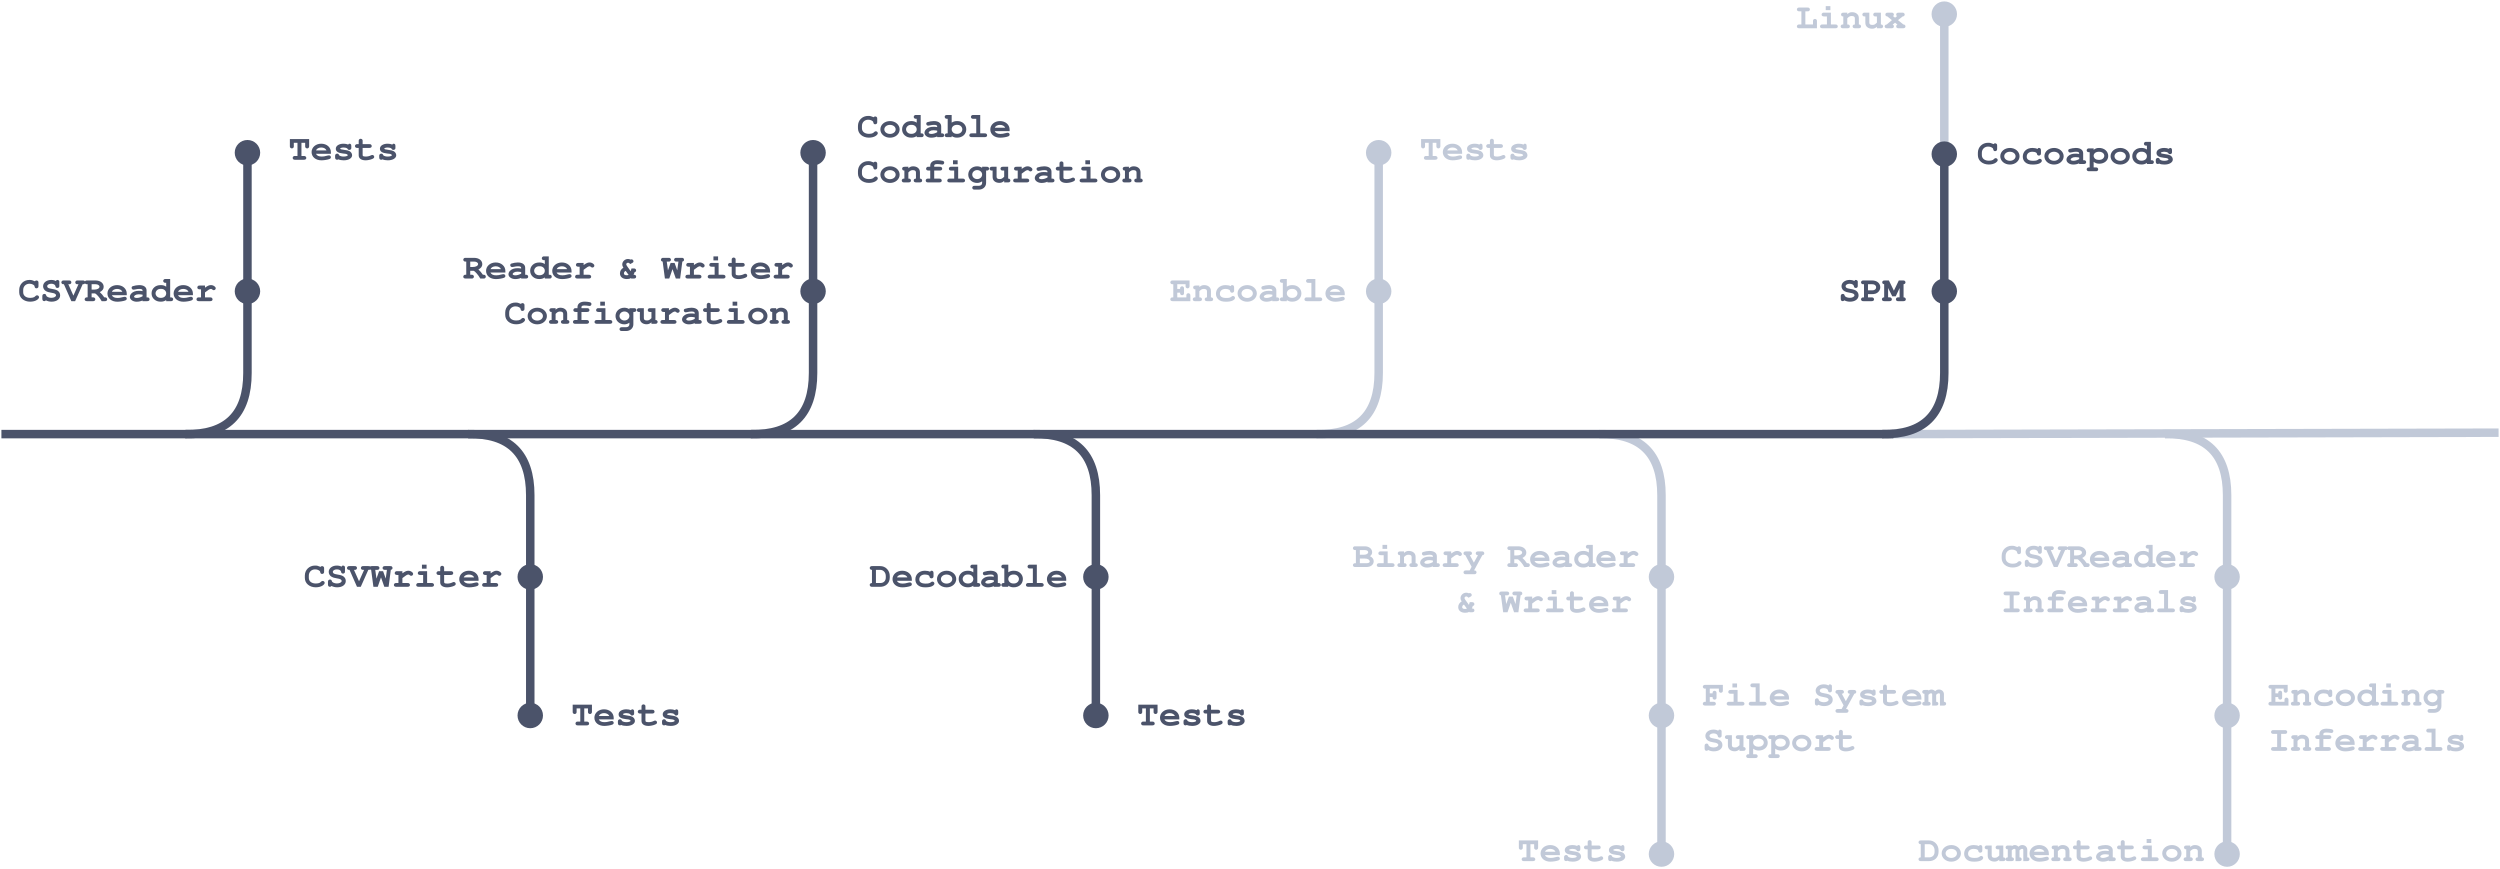
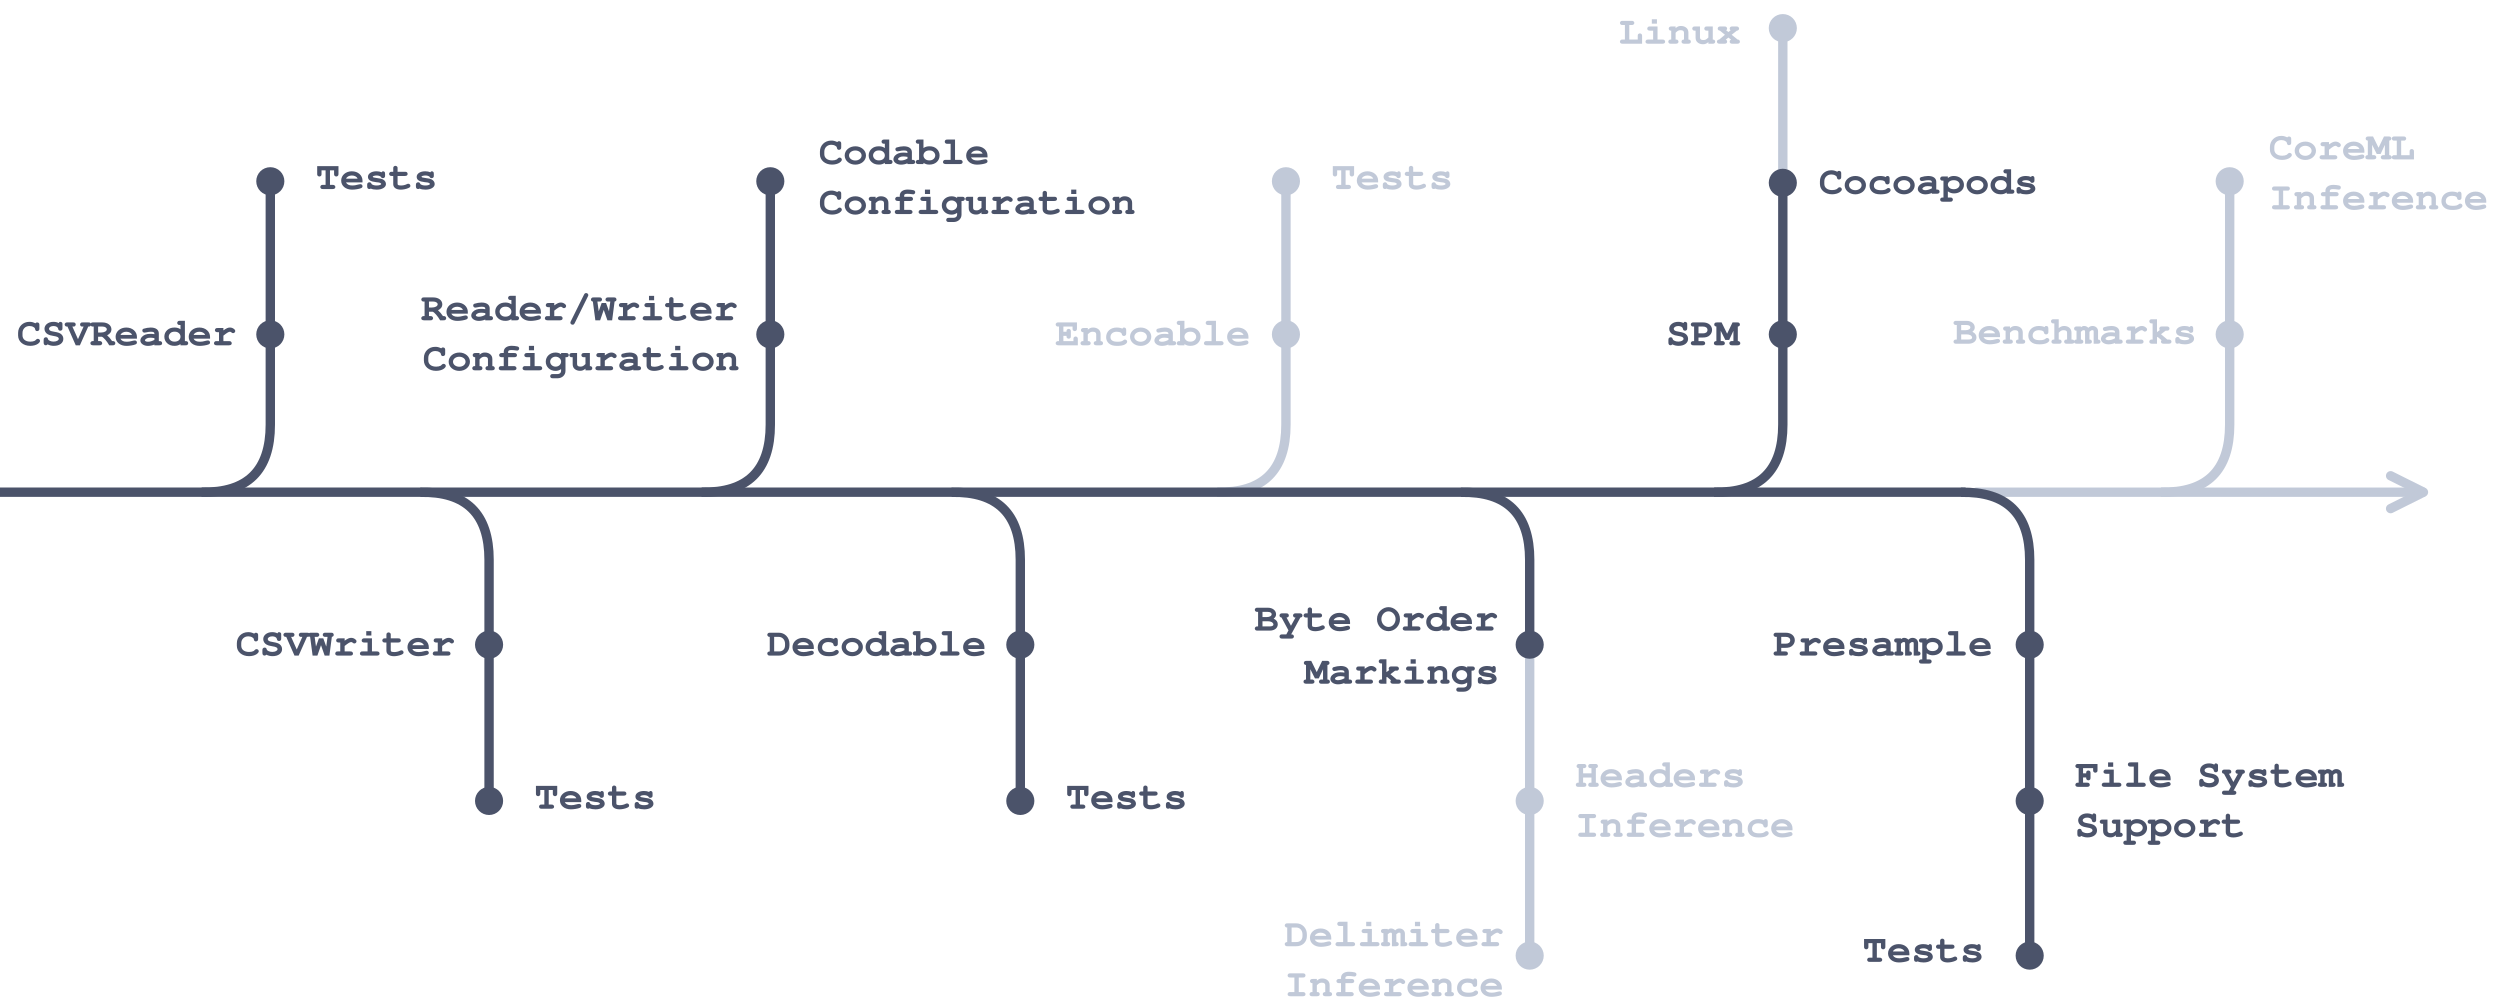
- <svg xmlns="http://www.w3.org/2000/svg" height="307" viewBox="0 0 884 307" width="884">
-   <g fill="none" fill-rule="evenodd" transform="translate(2 -4)">
-     <g transform="translate(4 47.5)">
+ <svg xmlns="http://www.w3.org/2000/svg" height="322" viewBox="0 0 800 322" width="800">
+   <g fill="none" fill-rule="evenodd">
+     <g stroke="#c1c9d8" stroke-linecap="round" stroke-width="3" transform="translate(632.5 151.5)">
+       <path d="m132.5 6.75 10 5" transform="matrix(1 0 0 -1 0 18)" />
+       <path d="m132.5.75 10 5" />
+       <path d="m0 6h143" />
+     </g>
+     <g transform="translate(5 47.5)">
      <path d="m59.5 109.991c14.667.293 22-6.909 22-21.605 0-14.696 0-40.583 0-77.66" stroke="#4b536a" stroke-width="3" />
      <g fill="#4b536a">
-         <text font-family="Courier-Bold, Courier" font-size="13" font-weight="bold" transform="translate(96)">
-           <tspan x="0" y="13">Tests</tspan>
-         </text>
-         <circle cx="81.5" cy="10.5" fill-rule="nonzero" r="4.5" />
-         <text font-family="Courier-Bold, Courier" font-size="13" font-weight="bold" transform="translate(0 50)">
-           <tspan x=".417" y="13">CSVReader</tspan>
-         </text>
-         <circle cx="81.5" cy="59.5" fill-rule="nonzero" r="4.5" />
+         <g transform="translate(77)">
+           <text font-family="Courier-Bold, Courier" font-size="13" font-weight="bold">
+             <tspan x="19" y="13">Tests</tspan>
+           </text>
+           <circle cx="4.5" cy="10.5" fill-rule="nonzero" r="4.5" />
+         </g>
+         <g transform="translate(.417 50)">
+           <text font-family="Courier-Bold, Courier" font-size="13" font-weight="bold">
+             <tspan x="0" y="13">CSVReader</tspan>
+           </text>
+           <circle cx="81.083" cy="9.5" fill-rule="nonzero" r="4.5" />
+         </g>
      </g>
    </g>
-     <g transform="matrix(1 0 0 -1 105 263.5)">
-       <path d="m58.5 105.991c14.667.293 22-6.909 22-21.605s0-40.583 0-77.66" stroke="#4b536a" stroke-width="3" />
+     <path d="m59.5 99.991c14.667.293 22-6.909 22-21.605 0-14.696 0-40.583 0-77.66" stroke="#4b536a" stroke-width="3" transform="matrix(1 0 0 -1 75 257.526)" />
+     <g fill="#4b536a" transform="translate(152 245.8)">
+       <text font-family="Courier-Bold, Courier" font-size="13" font-weight="bold">
+         <tspan x="19" y="13">Tests</tspan>
+       </text>
+       <circle cx="4.5" cy="10.5" fill-rule="nonzero" r="4.5" />
+     </g>
+     <g fill="#4b536a" transform="translate(75.417 196.8)">
+       <text font-family="Courier-Bold, Courier" font-size="13" font-weight="bold">
+         <tspan x="0" y="13">CSVWriter</tspan>
+       </text>
+       <circle cx="81.083" cy="9.5" fill-rule="nonzero" r="4.5" />
+     </g>
+     <g transform="translate(134 39.5)">
+       <path d="m90.5 117.991c14.667.293 22-6.909 22-21.605 0-14.696 0-40.583 0-77.66" stroke="#4b536a" stroke-width="3" />
      <g fill="#4b536a">
-         <text font-family="Courier-Bold, Courier" font-size="13" font-weight="bold" transform="matrix(1 0 0 -1 95 16)">
-           <tspan x="0" y="13">Tests</tspan>
-         </text>
-         <circle cx="80.5" cy="6.5" fill-rule="nonzero" r="4.5" />
-         <text font-family="Courier-Bold, Courier" font-size="13" font-weight="bold" transform="matrix(1 0 0 -1 0 65)">
-           <tspan x=".417" y="13">CSVWriter</tspan>
-         </text>
-         <circle cx="80.5" cy="55.5" fill-rule="nonzero" r="4.5" />
+         <g transform="translate(108)">
+           <text font-family="Courier-Bold, Courier" font-size="13" font-weight="bold">
+             <tspan x="20" y="29">Configuration</tspan>
+           </text>
+           <text font-family="Courier-Bold, Courier" font-size="13" font-weight="bold">
+             <tspan x="20" y="13">Codable</tspan>
+           </text>
+           <circle cx="4.5" cy="18.5" fill-rule="nonzero" r="4.5" />
+         </g>
+         <g transform="translate(.695 50)">
+           <text font-family="Courier-Bold, Courier" font-size="13" font-weight="bold">
+             <tspan x=".574" y="29">Configuration</tspan>
+           </text>
+           <text font-family="Courier-Bold, Courier" font-size="13" font-weight="bold">
+             <tspan x="0" y="13">Reader/Writer</tspan>
+           </text>
+           <circle cx="111.805" cy="17.5" fill-rule="nonzero" r="4.5" />
+         </g>
      </g>
    </g>
-     <g transform="translate(161 39.5)">
-       <path d="m102.5 117.991c14.667.293 22-6.909 22-21.605 0-14.696 0-40.583 0-77.66" stroke="#4b536a" stroke-width="3" />
-       <g fill="#4b536a">
-         <g font-family="Courier-Bold, Courier" font-size="13" font-weight="bold" transform="translate(140)">
-           <text>
-             <tspan x="0" y="13">Codable</tspan>
+     <path d="m59.5 99.991c14.667.293 22-6.909 22-21.605 0-14.696 0-40.583 0-77.66" stroke="#4b536a" stroke-width="3" transform="matrix(1 0 0 -1 245 257.526)" />
+     <g fill="#4b536a" transform="translate(322 245.8)">
+       <text font-family="Courier-Bold, Courier" font-size="13" font-weight="bold">
+         <tspan x="19" y="13">Tests</tspan>
+       </text>
+       <circle cx="4.5" cy="10.5" fill-rule="nonzero" r="4.5" />
+     </g>
+     <g fill="#4b536a" transform="translate(245.417 196.8)">
+       <text font-family="Courier-Bold, Courier" font-size="13" font-weight="bold">
+         <tspan x="0" y="13">Decodable</tspan>
+       </text>
+       <circle cx="81.083" cy="9.5" fill-rule="nonzero" r="4.5" />
+     </g>
+     <g transform="translate(337 47.5)">
+       <path d="m52.5 109.991c14.667.293 22-6.909 22-21.605 0-14.696 0-40.583 0-77.66" stroke="#c1c9d8" stroke-width="3" />
+       <g fill="#c1c9d8">
+         <g transform="translate(70)">
+           <text font-family="Courier-Bold, Courier" font-size="13" font-weight="bold">
+             <tspan x="19" y="13">Tests</tspan>
          </text>
-           <text>
-             <tspan x="0" y="29">Configuration</tspan>
+           <circle cx="4.5" cy="10.5" fill-rule="nonzero" r="4.5" />
+         </g>
+         <g transform="translate(.704 50)">
+           <text font-family="Courier-Bold, Courier" font-size="13" font-weight="bold">
+             <tspan x="0" y="13">Encoable</tspan>
          </text>
+           <circle cx="73.796" cy="9.5" fill-rule="nonzero" r="4.5" />
        </g>
-         <circle cx="124.5" cy="18.5" fill-rule="nonzero" r="4.5" />
-         <g font-family="Courier-Bold, Courier" font-size="13" font-weight="bold" transform="translate(0 50)">
-           <text>
-             <tspan x=".695" y="13">Reader &amp; Writer</tspan>
-           </text>
-           <text>
-             <tspan x="15.269" y="29">Configuration</tspan>
-           </text>
-         </g>
-         <circle cx="124.5" cy="67.5" fill-rule="nonzero" r="4.5" />
      </g>
    </g>
-     <path d="m668.5 157.5 211.5-.5" stroke="#c1c9d8" stroke-linecap="square" stroke-width="3" />
-     <g transform="matrix(1 0 0 -1 305 263.5)">
-       <path d="m58.5 105.991c14.667.293 22-6.909 22-21.605s0-40.583 0-77.66" stroke="#4b536a" stroke-width="3" />
-       <g fill="#4b536a">
-         <text font-family="Courier-Bold, Courier" font-size="13" font-weight="bold" transform="matrix(1 0 0 -1 95 16)">
-           <tspan x="0" y="13">Tests</tspan>
+     <g transform="translate(401 156.8)">
+       <path d="m66.5 49.491c14.667.293 22-6.909 22-21.605 0-14.696 0 9.917 0-27.16" stroke="#4b536a" stroke-width="3" transform="matrix(1 0 0 -1 0 50.226)" />
+       <path d="m88.5 149.5v-100" stroke="#c1c9d8" stroke-width="3" />
+       <g fill="#c1c9d8" transform="translate(9.417 133)">
+         <text font-family="Courier-Bold, Courier" font-size="13" font-weight="bold">
+           <tspan x=".583" y="29">Inference</tspan>
        </text>
-         <circle cx="80.5" cy="6.5" fill-rule="nonzero" r="4.5" />
-         <text font-family="Courier-Bold, Courier" font-size="13" font-weight="bold" transform="matrix(1 0 0 -1 0 65)">
-           <tspan x=".417" y="13">Decodable</tspan>
+         <text font-family="Courier-Bold, Courier" font-size="13" font-weight="bold">
+           <tspan x=".583" y="13">Delimiter</tspan>
        </text>
-         <circle cx="80.5" cy="55.5" fill-rule="nonzero" r="4.5" />
+         <circle cx="79.083" cy="16" fill-rule="nonzero" r="4.5" />
+       </g>
+       <g fill="#c1c9d8" transform="translate(84 82)">
+         <text font-family="Courier-Bold, Courier" font-size="13" font-weight="bold">
+           <tspan x="19" y="29">Inference</tspan>
+         </text>
+         <text font-family="Courier-Bold, Courier" font-size="13" font-weight="bold">
+           <tspan x="19" y="13">Headers</tspan>
+         </text>
+         <circle cx="4.5" cy="17.5" fill-rule="nonzero" r="4.5" />
+       </g>
+       <g fill="#4b536a" transform="translate(.417 32)">
+         <text font-family="Courier-Bold, Courier" font-size="13" font-weight="bold">
+           <tspan x="16" y="30">Markings</tspan>
+         </text>
+         <text font-family="Courier-Bold, Courier" font-size="13" font-weight="bold">
+           <tspan x="0" y="13">Byte Order</tspan>
+         </text>
+         <circle cx="88.083" cy="17.5" fill-rule="nonzero" r="4.5" />
      </g>
    </g>
-     <g transform="translate(411 47.5)">
-       <path d="m52.5 109.991c14.667.293 22-6.909 22-21.605 0-14.696 0-40.583 0-77.66" stroke="#c1c9d8" stroke-width="3" />
-       <g fill="#c1c9d8">
-         <text font-family="Courier-Bold, Courier" font-size="13" font-weight="bold" transform="translate(89)">
-           <tspan x="0" y="13">Tests</tspan>
+     <g transform="translate(518 .5)">
+       <path d="m30.5 156.991c14.667.293 22-6.909 22-21.605s0-73.4 0-77.386" stroke="#4b536a" stroke-width="3" />
+       <path d="m52.5 58v-50" stroke="#c1c9d8" stroke-width="3" />
+       <g fill="#c1c9d8" transform="translate(0 .5)">
+         <text font-family="Courier-Bold, Courier" font-size="13" font-weight="bold">
+           <tspan x="0" y="13">Linux</tspan>
        </text>
-         <circle cx="74.5" cy="10.5" fill-rule="nonzero" r="4.5" />
-         <text font-family="Courier-Bold, Courier" font-size="13" font-weight="bold" transform="translate(0 50)">
-           <tspan x=".704" y="13">Encoable</tspan>
-         </text>
-         <circle cx="74.5" cy="59.5" fill-rule="nonzero" r="4.5" />
+         <circle cx="52.5" cy="8" fill-rule="nonzero" r="4.5" />
+       </g>
+       <g fill="#4b536a">
+         <g transform="translate(48 48.5)">
+           <text font-family="Courier-Bold, Courier" font-size="13" font-weight="bold">
+             <tspan x="16" y="13">Cocoapods</tspan>
+           </text>
+           <circle cx="4.5" cy="9.5" fill-rule="nonzero" r="4.5" />
+         </g>
+         <g transform="translate(15.139 97)">
+           <text font-family="Courier-Bold, Courier" font-size="13" font-weight="bold">
+             <tspan x="0" y="13">SPM</tspan>
+           </text>
+           <circle cx="37.361" cy="9.5" fill-rule="nonzero" r="4.5" />
+         </g>
      </g>
    </g>
-     <g transform="matrix(1 0 0 -1 476 311.5)">
-       <path d="m87.5 153.991c14.667.293 22-6.909 22-21.605s0-57.23 0-127.603" stroke="#c1c9d8" stroke-width="3" />
-       <g fill="#c1c9d8">
-         <text font-family="Courier-Bold, Courier" font-size="13" font-weight="bold" transform="matrix(1 0 0 -1 58 16)">
-           <tspan x=".565" y="13">Tests</tspan>
+     <path d="m60.5 148.991c14.667.293 22-6.909 22-21.605s0-89.583 0-126.66" stroke="#4b536a" stroke-width="3" transform="matrix(1 0 0 -1 567 306.526)" />
+     <g fill="#4b536a">
+       <g transform="translate(595.417 294.8)">
+         <text font-family="Courier-Bold, Courier" font-size="13" font-weight="bold">
+           <tspan x=".583" y="13">Tests</tspan>
        </text>
-         <circle cx="109.5" cy="5.5" fill-rule="nonzero" r="4.5" />
-         <g font-family="Courier-Bold, Courier" font-size="13" font-weight="bold" transform="matrix(1 0 0 -1 124 71)">
-           <text>
-             <tspan x="0" y="13">File System</tspan>
-           </text>
-           <text>
-             <tspan x="0" y="29">Support</tspan>
-           </text>
-         </g>
-         <circle cx="109.5" cy="54.5" fill-rule="nonzero" r="4.5" />
-         <g font-family="Courier-Bold, Courier" font-size="13" font-weight="bold" transform="matrix(1 0 0 -1 0 120)">
-           <text>
-             <tspan x=".269" y="13">Binary Reader</tspan>
-           </text>
-           <text>
-             <tspan x="36.704" y="29">&amp; Writer</tspan>
-           </text>
-         </g>
-         <circle cx="109.5" cy="103.5" fill-rule="nonzero" r="4.5" />
+         <circle cx="54.083" cy="11" fill-rule="nonzero" r="4.5" />
+       </g>
+       <g transform="translate(645 238.8)">
+         <text font-family="Courier-Bold, Courier" font-size="13" font-weight="bold">
+           <tspan x="19" y="29">Support</tspan>
+         </text>
+         <text font-family="Courier-Bold, Courier" font-size="13" font-weight="bold">
+           <tspan x="19" y="13">File System</tspan>
+         </text>
+         <circle cx="4.5" cy="17.5" fill-rule="nonzero" r="4.5" />
+       </g>
+       <g transform="translate(567.417 196.8)">
+         <text font-family="Courier-Bold, Courier" font-size="13" font-weight="bold">
+           <tspan x="0" y="13">Presample</tspan>
+         </text>
+         <circle cx="82.083" cy="9.5" fill-rule="nonzero" r="4.5" />
      </g>
    </g>
-     <g transform="translate(633 .5)">
-       <path d="m30.5 156.991c14.667.293 22-6.909 22-21.605s0-73.4 0-77.386" stroke="#4b536a" stroke-width="3" />
-       <path d="m52.5 58v-50" stroke="#c1c9d8" stroke-width="3" />
-       <text fill="#c1c9d8" font-family="Courier-Bold, Courier" font-size="13" font-weight="bold" transform="translate(0 .5)">
-         <tspan x="0" y="13">Linux</tspan>
-       </text>
-       <g fill="#4b536a">
-         <text font-family="Courier-Bold, Courier" font-size="13" font-weight="bold" transform="translate(15 97)">
-           <tspan x=".139" y="13">SPM</tspan>
-         </text>
-         <text font-family="Courier-Bold, Courier" font-size="13" font-weight="bold" transform="translate(64 48.5)">
-           <tspan x="0" y="13">Cocoapods</tspan>
-         </text>
-         <circle cx="52.5" cy="106.5" fill-rule="nonzero" r="4.5" />
-         <circle cx="52.5" cy="58" fill-rule="nonzero" r="4.5" />
-       </g>
-       <circle cx="52.5" cy="8.5" fill="#c1c9d8" fill-rule="nonzero" r="4.5" />
-     </g>
-     <g transform="matrix(1 0 0 -1 676 311.5)">
-       <path d="m87.5 153.991c14.667.293 22-6.909 22-21.605s0-57.23 0-127.603" stroke="#c1c9d8" stroke-width="3" />
+     <g transform="translate(624 37.5)">
+       <path d="m67.5 119.991c14.667.293 22-6.909 22-21.605 0-14.696 0-40.583 0-77.66" stroke="#c1c9d8" stroke-width="3" />
      <g fill="#c1c9d8">
-         <text font-family="Courier-Bold, Courier" font-size="13" font-weight="bold" transform="matrix(1 0 0 -1 0 16)">
-           <tspan x=".269" y="13">Documentation</tspan>
-         </text>
-         <circle cx="109.5" cy="5.5" fill-rule="nonzero" r="4.5" />
-         <g font-family="Courier-Bold, Courier" font-size="13" font-weight="bold" transform="matrix(1 0 0 -1 124 71)">
-           <text>
-             <tspan x="0" y="13">Encoding</tspan>
+         <g transform="translate(85)">
+           <text font-family="Courier-Bold, Courier" font-size="13" font-weight="bold">
+             <tspan x="17" y="13.5">CoreML</tspan>
          </text>
-           <text>
-             <tspan x="0" y="29">Inferrals</tspan>
+           <text font-family="Courier-Bold, Courier" font-size="13" font-weight="bold">
+             <tspan x="17" y="29.5">Inference</tspan>
          </text>
+           <circle cx="4.5" cy="20.5" fill-rule="nonzero" r="4.5" />
        </g>
-         <circle cx="109.5" cy="54.5" fill-rule="nonzero" r="4.5" />
-         <g font-family="Courier-Bold, Courier" font-size="13" font-weight="bold" transform="matrix(1 0 0 -1 29 120)">
-           <text>
-             <tspan x=".417" y="13">CSVReader</tspan>
+         <g transform="translate(.704 59)">
+           <text font-family="Courier-Bold, Courier" font-size="13" font-weight="bold">
+             <tspan x=".296" y="13.5">Benchmarks</tspan>
          </text>
-           <text>
-             <tspan x=".417" y="29">Inferrals</tspan>
-           </text>
+           <circle cx="88.796" cy="10.5" fill-rule="nonzero" r="4.5" />
        </g>
-         <circle cx="109.5" cy="103.5" fill-rule="nonzero" r="4.5" />
      </g>
    </g>
-     <path d="m0 157.5h666" stroke="#4b536a" stroke-linecap="square" stroke-width="3" />
+     <path d="m1 157.5h626.5" stroke="#4b536a" stroke-linecap="square" stroke-width="3" />
  </g>
</svg>
